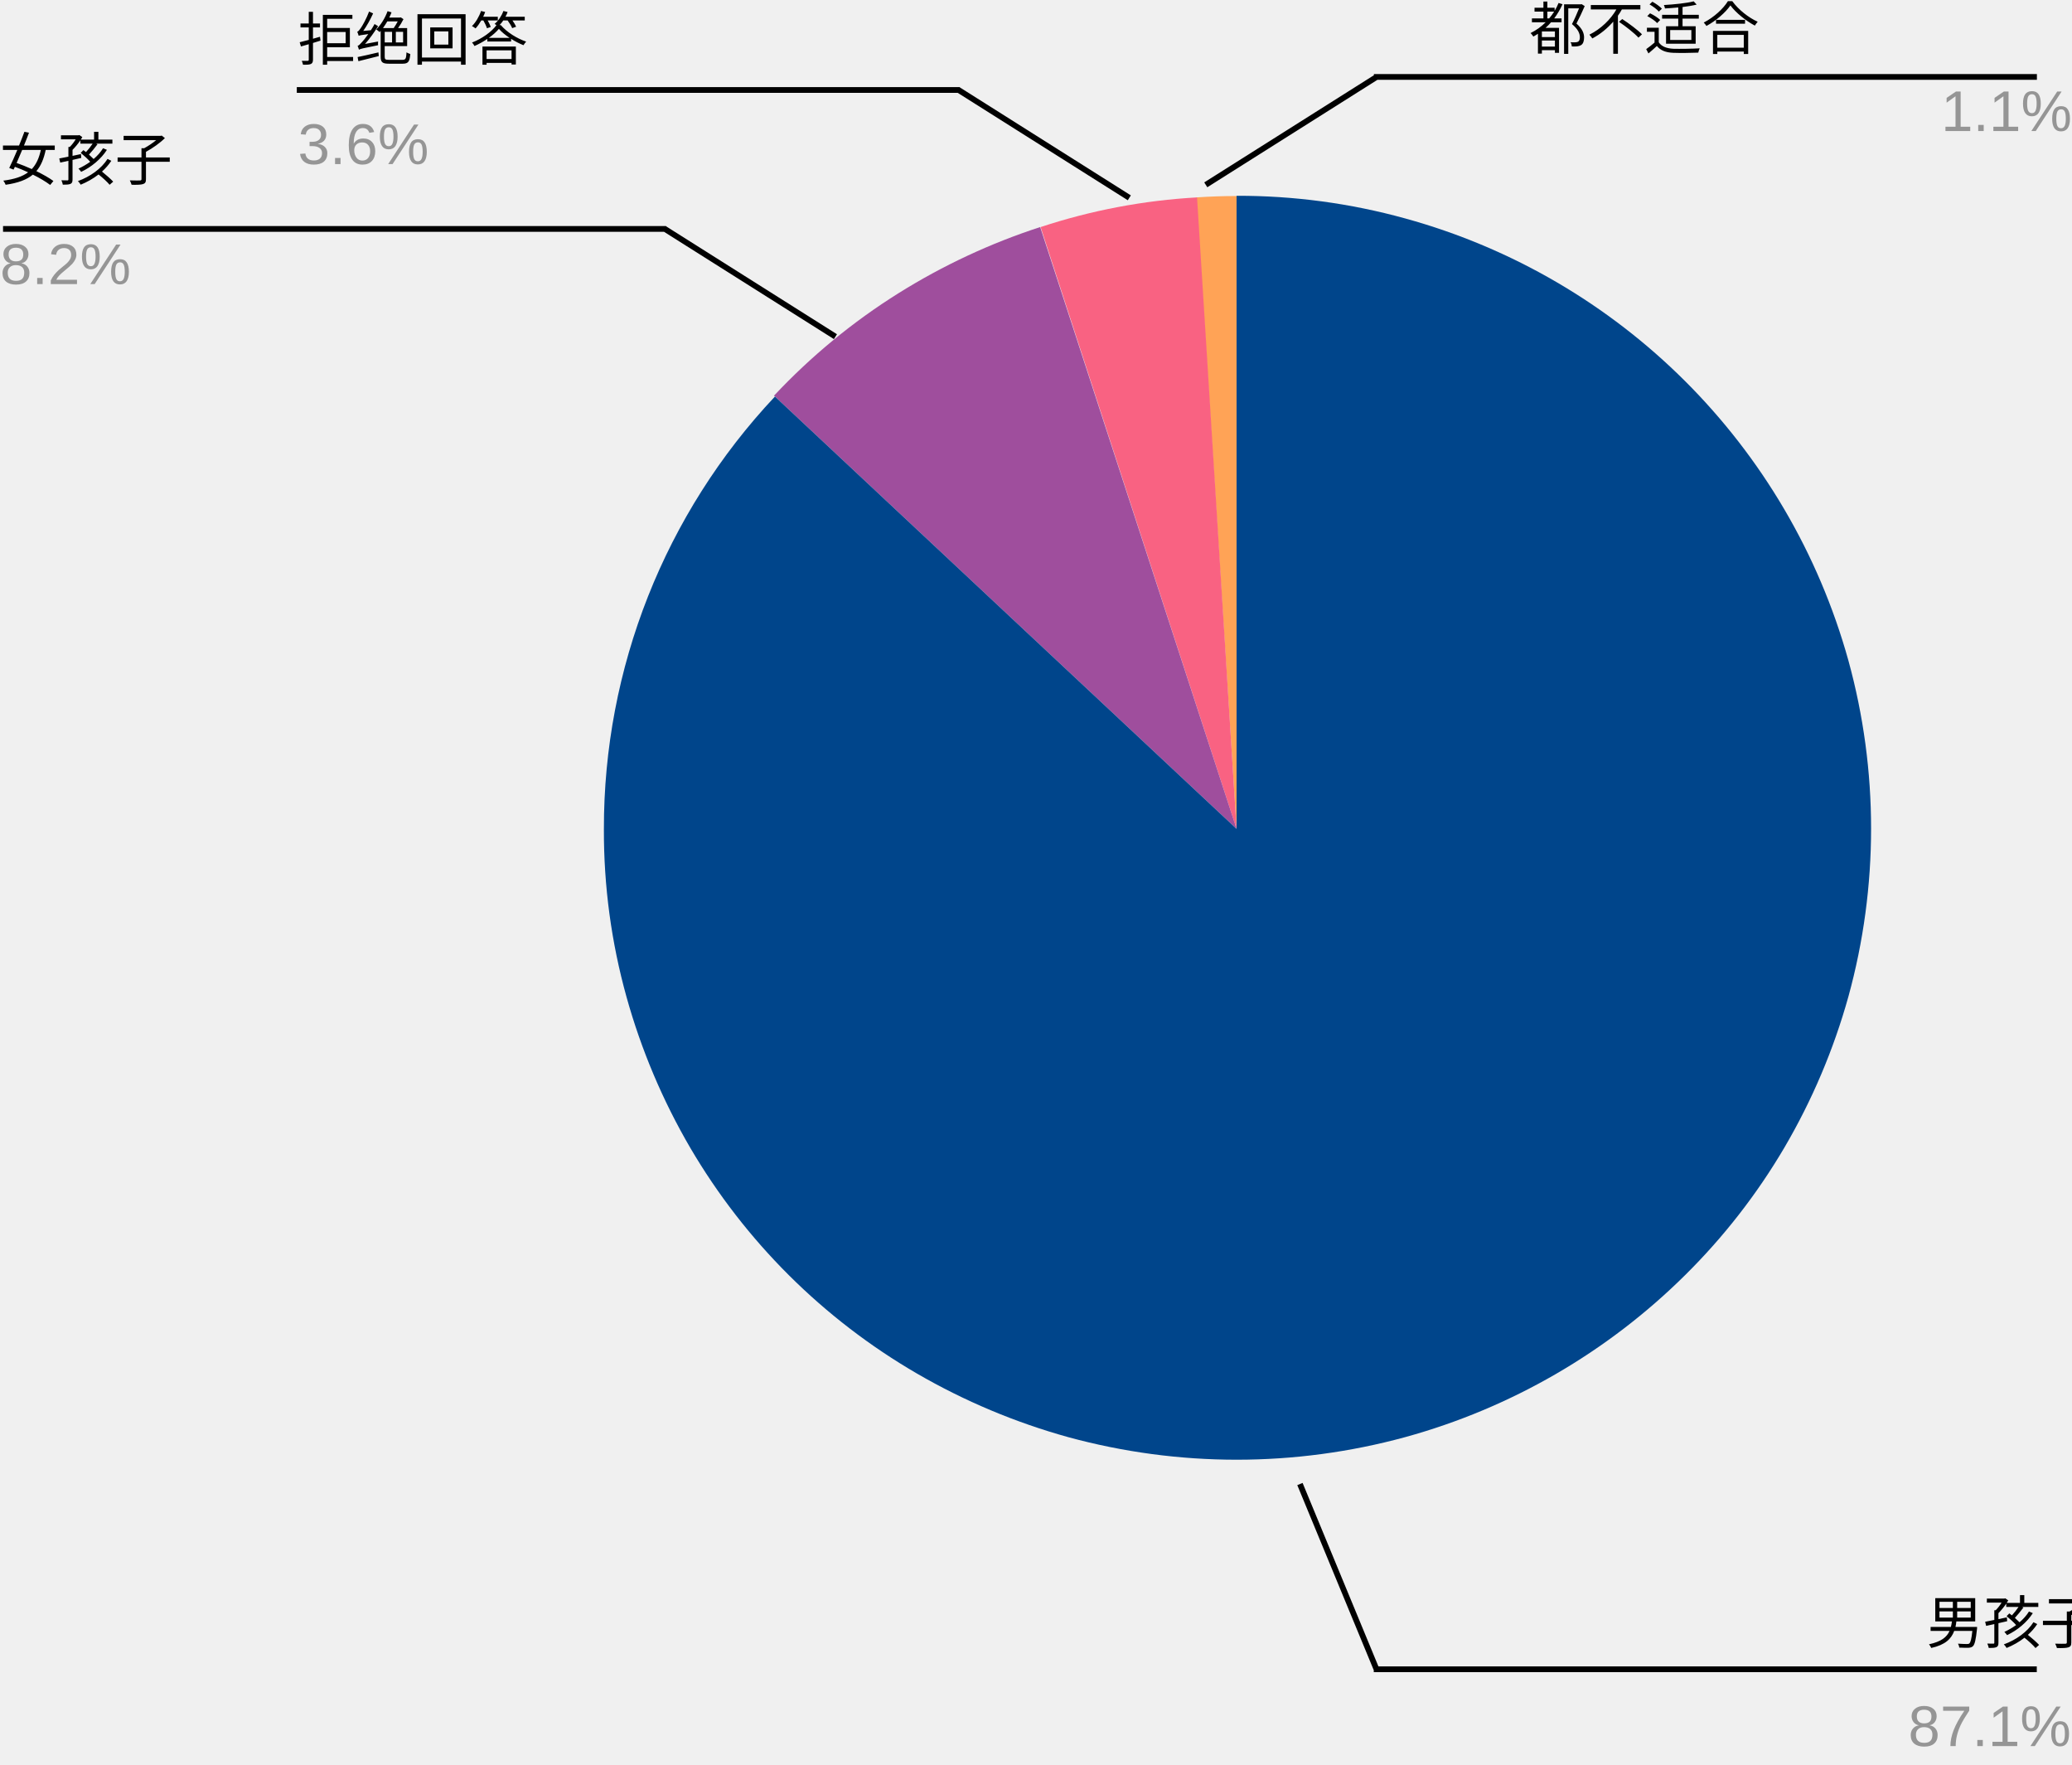
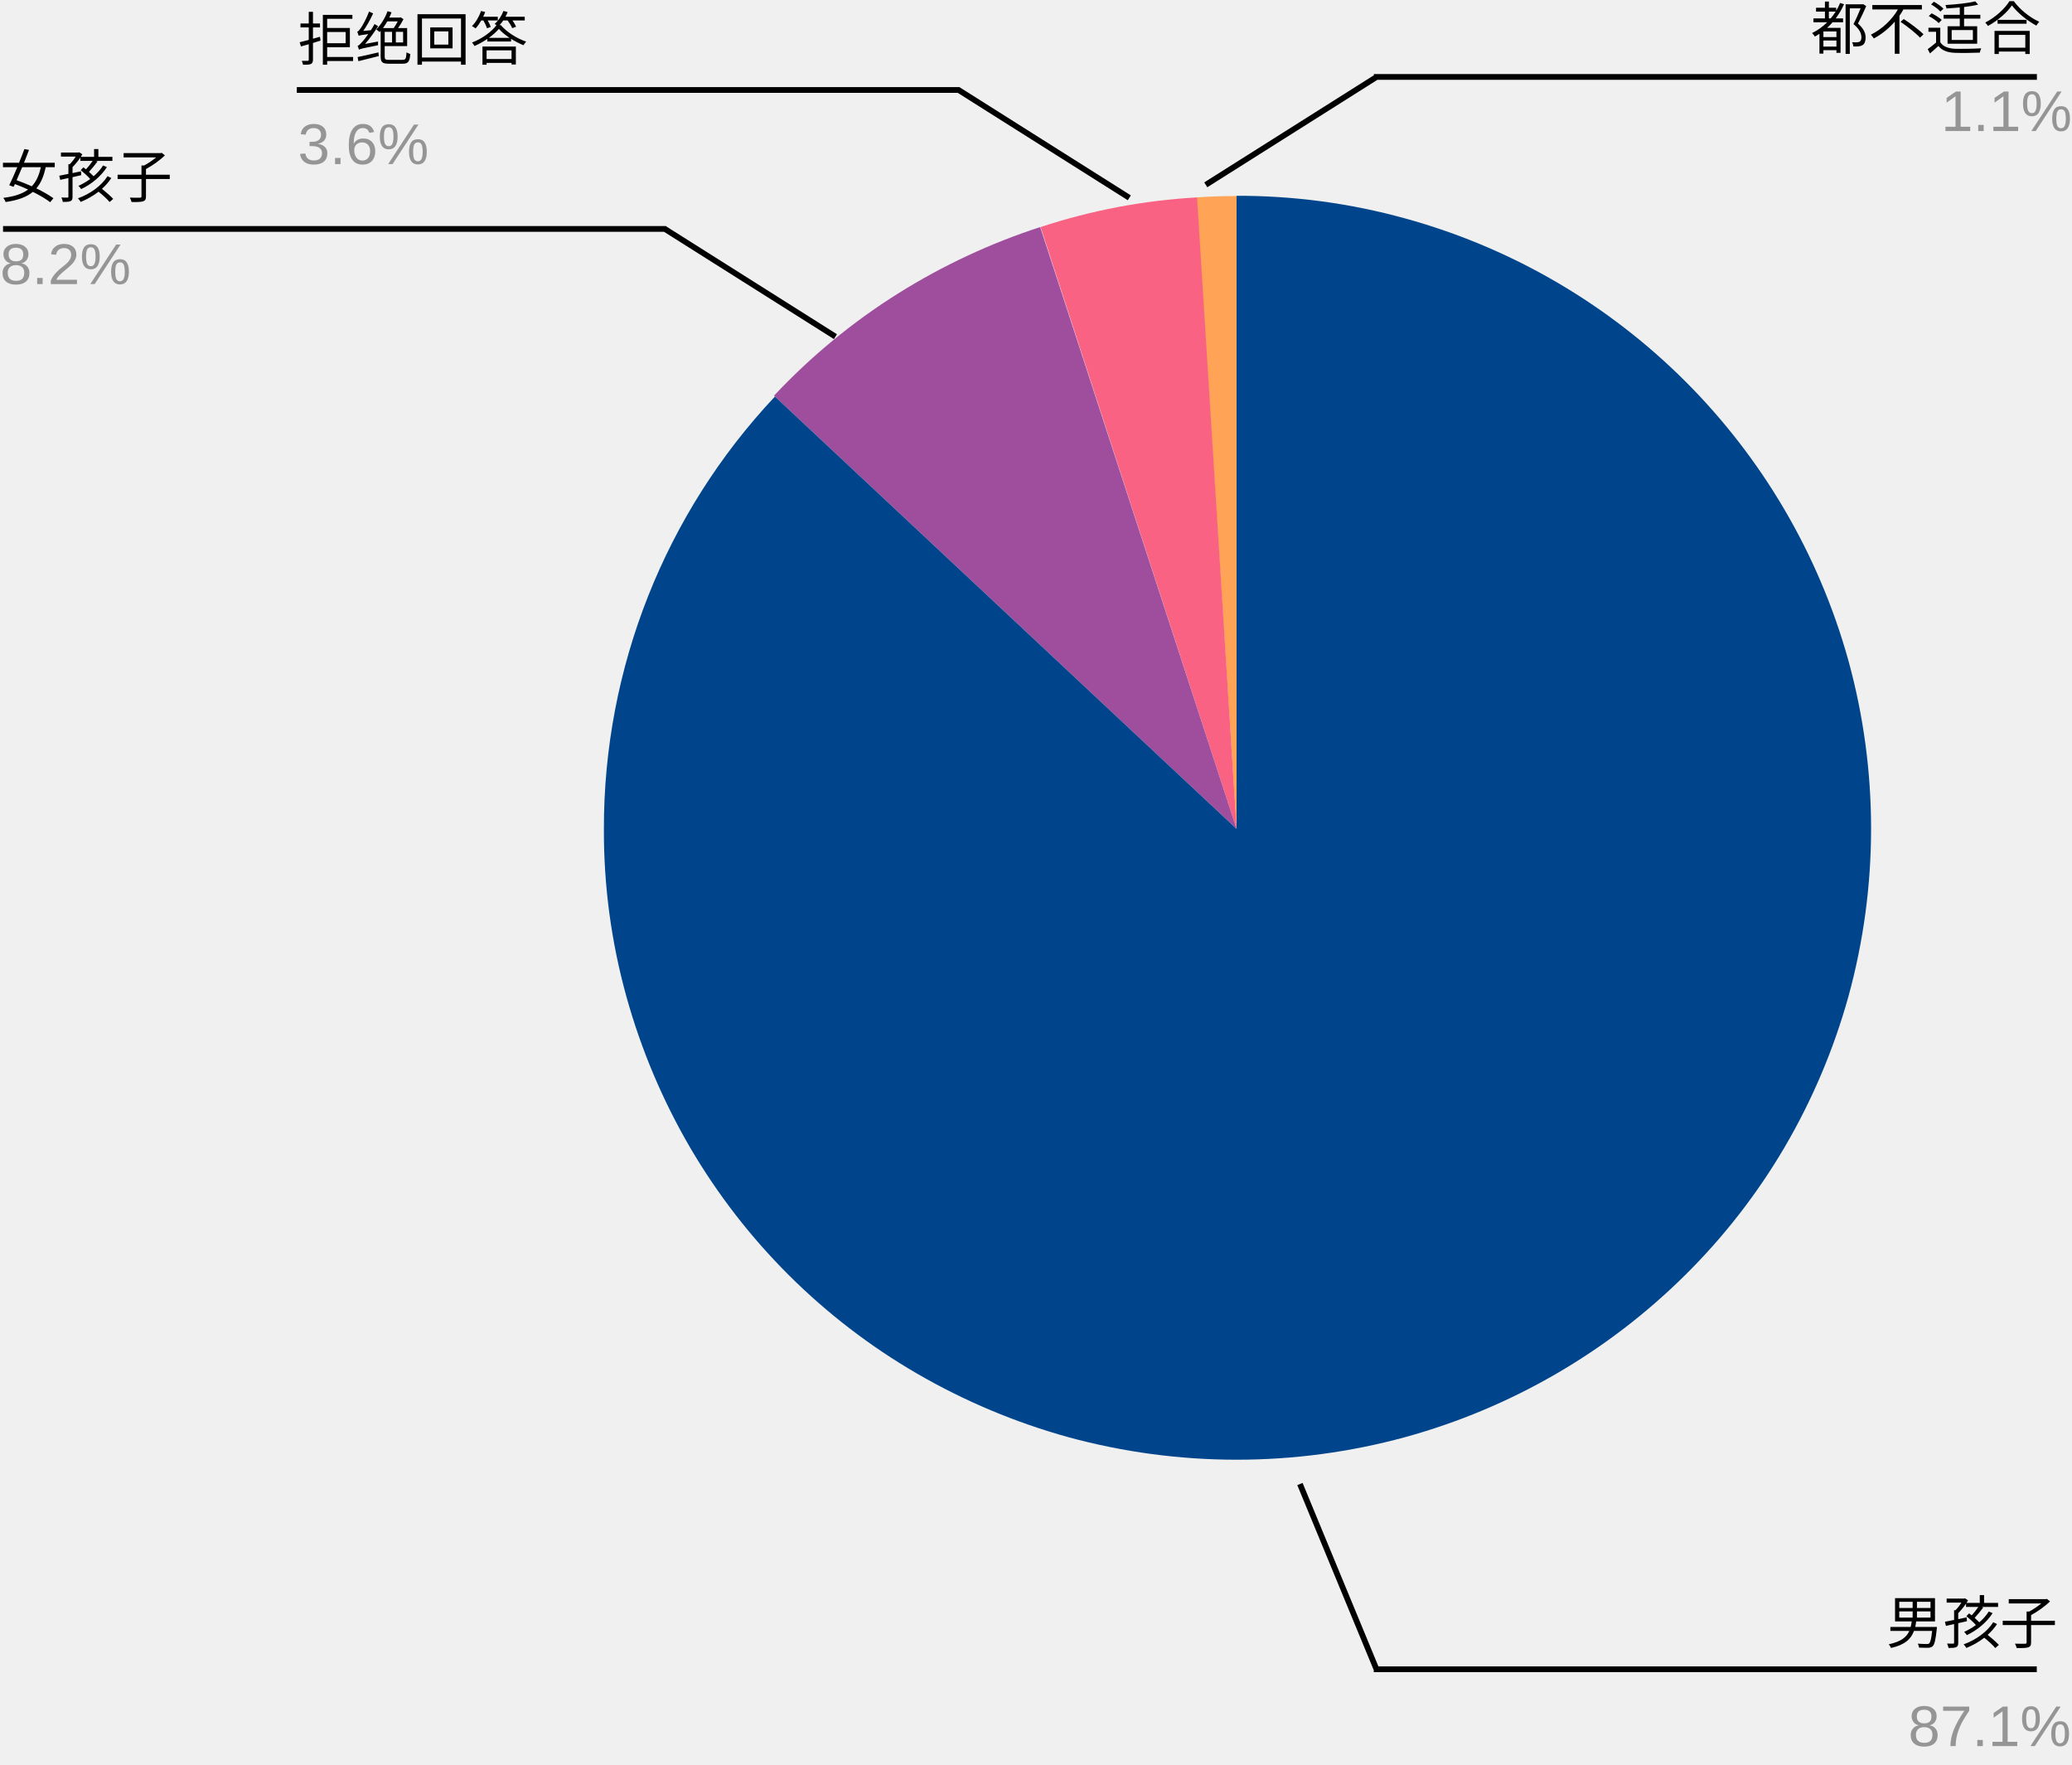
- <svg xmlns="http://www.w3.org/2000/svg" viewBox="0 0 360.64 307.08">
+ <svg xmlns="http://www.w3.org/2000/svg" viewBox="0 0 360.64 307.08" fill="#ffffff">
  <defs>
-     <style>.cls-5,.cls-7{font-size:10px;font-family:ArialMT,Arial}.cls-7{fill:#959595}</style>
+     <style>.cls-5,.cls-7{font-size:10px;font-family:ArialMT,Arial}.cls-7{fill:#959595}text{fill:#000000}</style>
  </defs>
  <path d="M215.23 144.23V34.11q-3.48 0-7 .24z" fill="#ffa356" />
  <path d="M215.23 144.23l-6.88-109.88a105.41 105.41 0 00-27.23 5.16z" fill="#f96282" />
  <path d="M215.23 144.23L181.05 39.51A111.47 111.47 0 00156.42 51a108.88 108.88 0 00-21.7 17.85z" fill="#9f4e9d" />
  <path d="M215.23 144.23L134.88 69a109.55 109.55 0 00-29.77 75.26 107.53 107.53 0 003.94 29.23 111.31 111.31 0 0011.1 26.25A109.44 109.44 0 00159.59 239a112.24 112.24 0 0026.33 11.07 111.41 111.41 0 0058.66 0 111.06 111.06 0 0048.72-28.19 108.76 108.76 0 0017.29-22.21 110.57 110.57 0 0011.13-26.25 110.24 110.24 0 000-58.49 110.52 110.52 0 00-77.14-76.92 108.9 108.9 0 00-29.35-3.94z" fill="#00458b" />
-   <text class="cls-5" transform="translate(335.31 285.96)">
+   <text class="cls-5" transform="translate(328.31 285.96)">
    <tspan letter-spacing="-.01em">男孩子</tspan>
  </text>
  <text class="cls-7" transform="translate(332.13 303.83)">87.1%</text>
  <text class="cls-7" transform="translate(337.85 22.8)">1.1%</text>
  <text class="cls-7" transform="translate(51.85 28.55)">3.6%</text>
  <text class="cls-7" transform="translate(0 49.43)">8.2%</text>
  <text class="cls-5" transform="translate(51.85 10.46)">拒绝回答</text>
-   <text class="cls-5" transform="translate(0 31.34)">女孩子</text>
-   <text class="cls-5" transform="translate(266.2 8.58)">都不适合</text>
+   <text class="cls-5" transform="translate(0 34.34)">女孩子</text>
+   <text class="cls-5" transform="translate(315.2 8.58)">都不适合</text>
  <path d="M239.71 290.77l-13.45-32.54m13.45-244.91l-29.84 18.84m144.64 258.3h-115.4M354.53 13.39h-115.4m-72.41 2.19l29.84 18.84m-80.99 5.32l29.84 18.84M51.66 15.66h115.4M.53 39.83h115.4" fill="none" stroke="#000" />
</svg>
